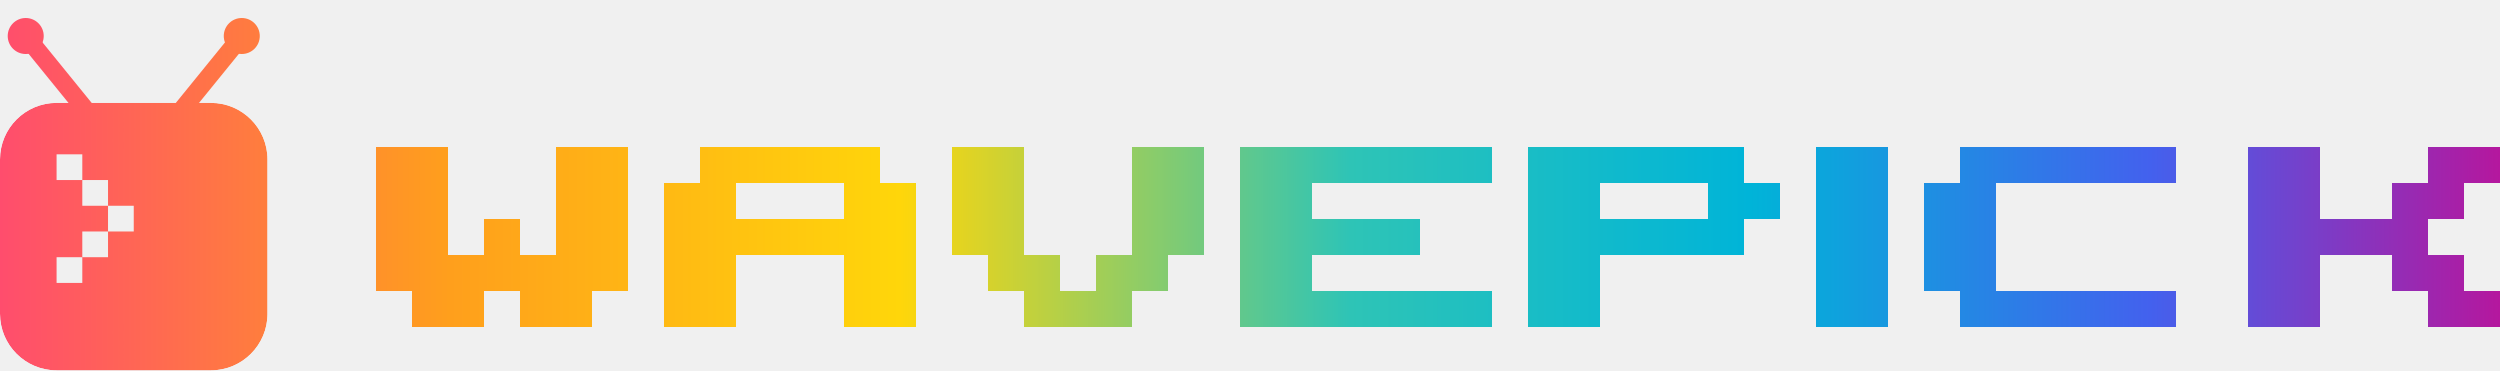
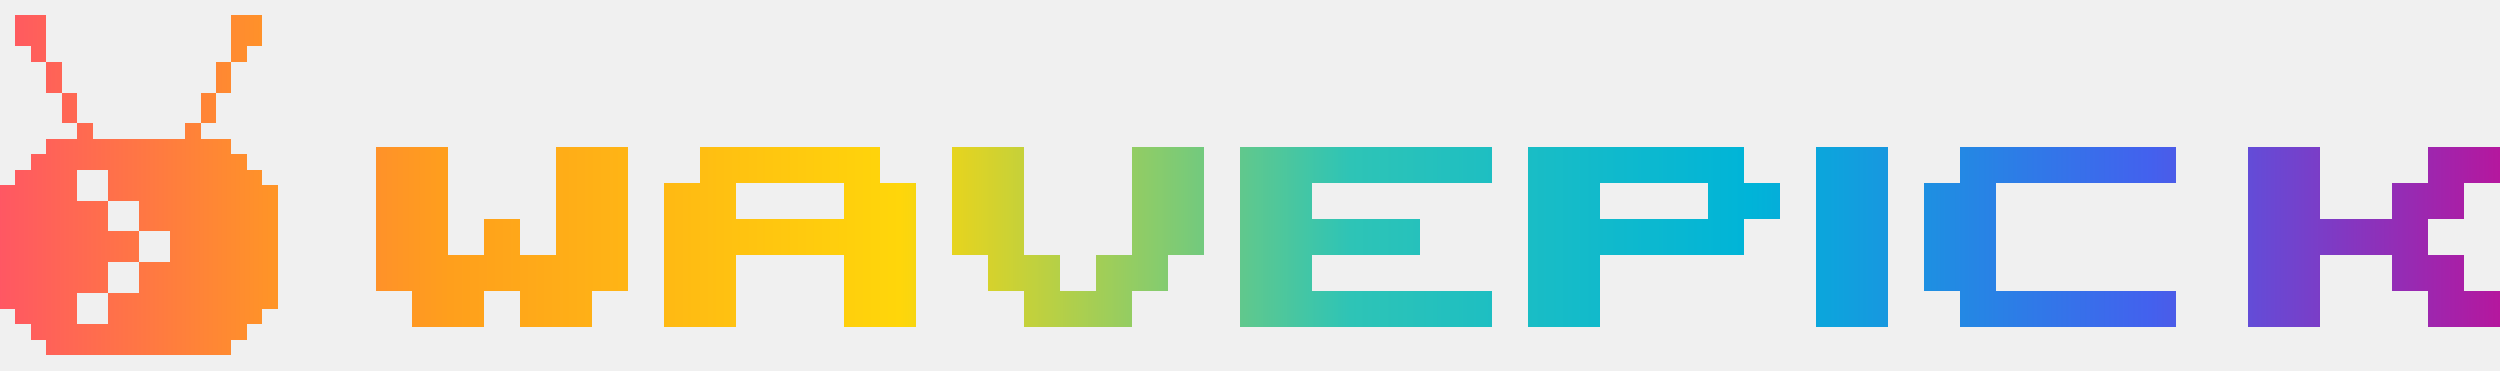
- <svg xmlns="http://www.w3.org/2000/svg" width="972" height="144" viewBox="0 0 972 144" role="img" aria-labelledby="title desc">
+ <svg xmlns="http://www.w3.org/2000/svg" width="972" height="144" viewBox="0 0 972 144" shape-rendering="crispEdges" role="img" aria-labelledby="title desc">
  <defs>
    <linearGradient id="spectrum" gradientUnits="userSpaceOnUse" x1="0" y1="0" x2="972" y2="0">
      <stop offset="0%" stop-color="#ff4d6d" />
      <stop offset="18%" stop-color="#ff9f1c" />
      <stop offset="36%" stop-color="#ffd60a" />
      <stop offset="54%" stop-color="#2ec4b6" />
      <stop offset="70%" stop-color="#00b4d8" />
      <stop offset="86%" stop-color="#4361ee" />
      <stop offset="100%" stop-color="#b5179e" />
    </linearGradient>
-     <mask id="prompt">
-       <rect x="0" y="40" width="104" height="104" rx="22" fill="#fff" />
-       <rect x="22" y="60" width="10" height="10" fill="#000" />
-       <rect x="32" y="70" width="10" height="10" fill="#000" />
-       <rect x="42" y="80" width="10" height="10" fill="#000" />
-       <rect x="32" y="90" width="10" height="10" fill="#000" />
-       <rect x="22" y="100" width="10" height="10" fill="#000" />
+     <linearGradient id="mark" x1="0" y1="0" x2="1" y2="0">
+       <stop offset="0%" stop-color="#ff4d6d" />
+       <stop offset="100%" stop-color="#ff9f1c" />
+     </linearGradient>
+     <mask id="screen">
+       <rect x="6" y="6" width="12" height="12" fill="#fff" />
+       <rect x="90" y="6" width="12" height="12" fill="#fff" />
+       <rect x="12" y="18" width="6" height="6" fill="#fff" />
+       <rect x="90" y="18" width="6" height="6" fill="#fff" />
+       <rect x="18" y="24" width="6" height="12" fill="#fff" />
+       <rect x="84" y="24" width="6" height="12" fill="#fff" />
+       <rect x="24" y="36" width="6" height="12" fill="#fff" />
+       <rect x="78" y="36" width="6" height="12" fill="#fff" />
+       <rect x="30" y="48" width="6" height="6" fill="#fff" />
+       <rect x="72" y="48" width="6" height="6" fill="#fff" />
+       <rect x="18" y="54" width="72" height="6" fill="#fff" />
+       <rect x="12" y="60" width="84" height="72" fill="#fff" />
+       <rect x="6" y="66" width="6" height="6" fill="#fff" />
+       <rect x="96" y="66" width="6" height="6" fill="#fff" />
+       <rect x="0" y="72" width="12" height="48" fill="#fff" />
+       <rect x="96" y="72" width="12" height="48" fill="#fff" />
+       <rect x="6" y="120" width="6" height="6" fill="#fff" />
+       <rect x="96" y="120" width="6" height="6" fill="#fff" />
+       <rect x="18" y="132" width="72" height="6" fill="#fff" />
+       <rect x="30" y="66" width="12" height="12" fill="#000" />
+       <rect x="42" y="78" width="12" height="12" fill="#000" />
+       <rect x="54" y="90" width="12" height="12" fill="#000" />
+       <rect x="42" y="102" width="12" height="12" fill="#000" />
+       <rect x="30" y="114" width="12" height="12" fill="#000" />
    </mask>
  </defs>
-   <g stroke="url(#spectrum)" stroke-width="7" stroke-linecap="round">
-     <line x1="36.0" y1="46" x2="10" y2="14" />
-     <line x1="68.0" y1="46" x2="94" y2="14" />
-   </g>
-   <circle cx="10" cy="14" r="7" fill="url(#spectrum)" />
-   <circle cx="94" cy="14" r="7" fill="url(#spectrum)" />
-   <rect x="0" y="40" width="104" height="104" rx="22" fill="url(#spectrum)" mask="url(#prompt)" />
+   <rect x="-18" y="6" width="144" height="144" fill="url(#mark)" mask="url(#screen)" />
  <g fill="url(#spectrum)" shape-rendering="crispEdges">
    <rect x="146" y="57" width="28" height="14" />
    <rect x="216" y="57" width="28" height="14" />
    <rect x="272" y="57" width="70" height="14" />
    <rect x="370" y="57" width="28" height="14" />
    <rect x="440" y="57" width="28" height="14" />
    <rect x="482" y="57" width="98" height="14" />
    <rect x="594" y="57" width="84" height="14" />
    <rect x="706" y="57" width="28" height="14" />
    <rect x="762" y="57" width="84" height="14" />
    <rect x="874" y="57" width="28" height="14" />
    <rect x="944" y="57" width="28" height="14" />
    <rect x="146" y="71" width="28" height="14" />
    <rect x="216" y="71" width="28" height="14" />
    <rect x="258" y="71" width="28" height="14" />
    <rect x="328" y="71" width="28" height="14" />
    <rect x="370" y="71" width="28" height="14" />
    <rect x="440" y="71" width="28" height="14" />
    <rect x="482" y="71" width="28" height="14" />
    <rect x="594" y="71" width="28" height="14" />
    <rect x="664" y="71" width="28" height="14" />
    <rect x="706" y="71" width="28" height="14" />
    <rect x="748" y="71" width="28" height="14" />
    <rect x="874" y="71" width="28" height="14" />
    <rect x="930" y="71" width="28" height="14" />
    <rect x="146" y="85" width="28" height="14" />
    <rect x="188" y="85" width="14" height="14" />
    <rect x="216" y="85" width="28" height="14" />
    <rect x="258" y="85" width="98" height="14" />
    <rect x="370" y="85" width="28" height="14" />
    <rect x="440" y="85" width="28" height="14" />
    <rect x="482" y="85" width="70" height="14" />
    <rect x="594" y="85" width="84" height="14" />
    <rect x="706" y="85" width="28" height="14" />
    <rect x="748" y="85" width="28" height="14" />
    <rect x="874" y="85" width="70" height="14" />
    <rect x="146" y="99" width="98" height="14" />
    <rect x="258" y="99" width="28" height="14" />
    <rect x="328" y="99" width="28" height="14" />
    <rect x="384" y="99" width="28" height="14" />
    <rect x="426" y="99" width="28" height="14" />
    <rect x="482" y="99" width="28" height="14" />
    <rect x="594" y="99" width="28" height="14" />
    <rect x="706" y="99" width="28" height="14" />
    <rect x="748" y="99" width="28" height="14" />
    <rect x="874" y="99" width="28" height="14" />
    <rect x="930" y="99" width="28" height="14" />
    <rect x="160" y="113" width="28" height="14" />
    <rect x="202" y="113" width="28" height="14" />
    <rect x="258" y="113" width="28" height="14" />
    <rect x="328" y="113" width="28" height="14" />
    <rect x="398" y="113" width="42" height="14" />
    <rect x="482" y="113" width="98" height="14" />
    <rect x="594" y="113" width="28" height="14" />
    <rect x="706" y="113" width="28" height="14" />
    <rect x="762" y="113" width="84" height="14" />
    <rect x="874" y="113" width="28" height="14" />
    <rect x="944" y="113" width="28" height="14" />
  </g>
</svg>
